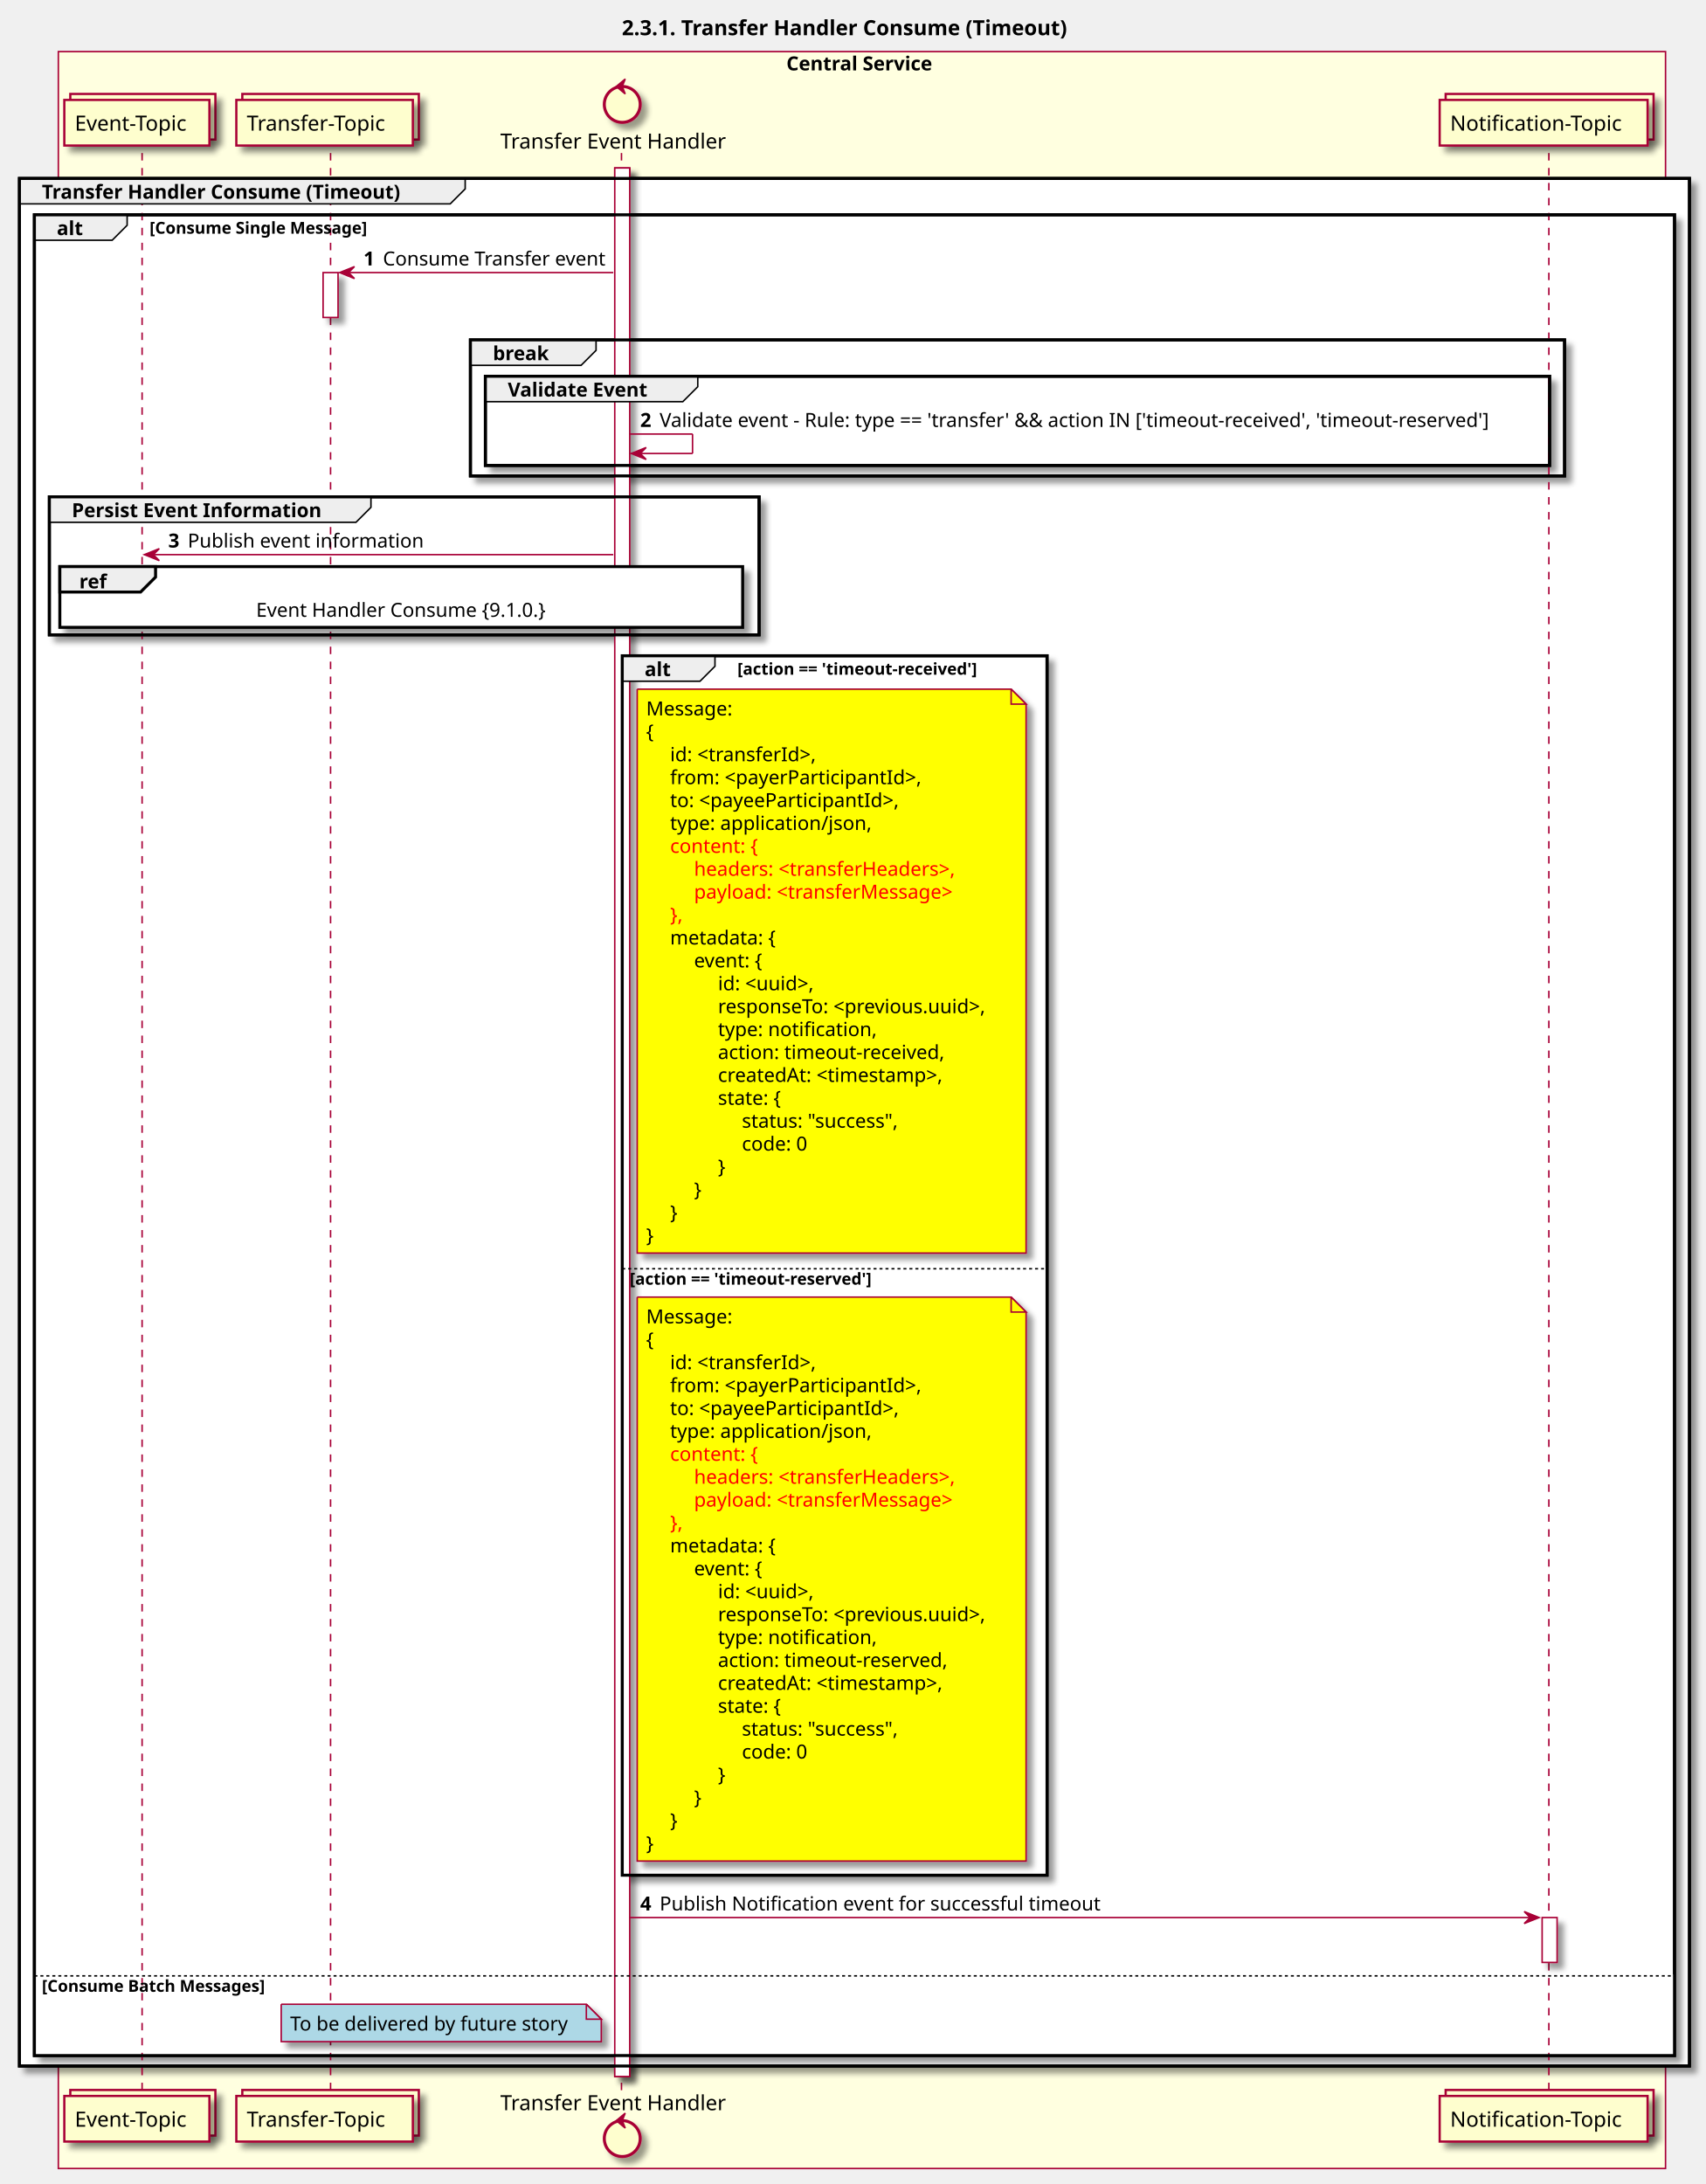
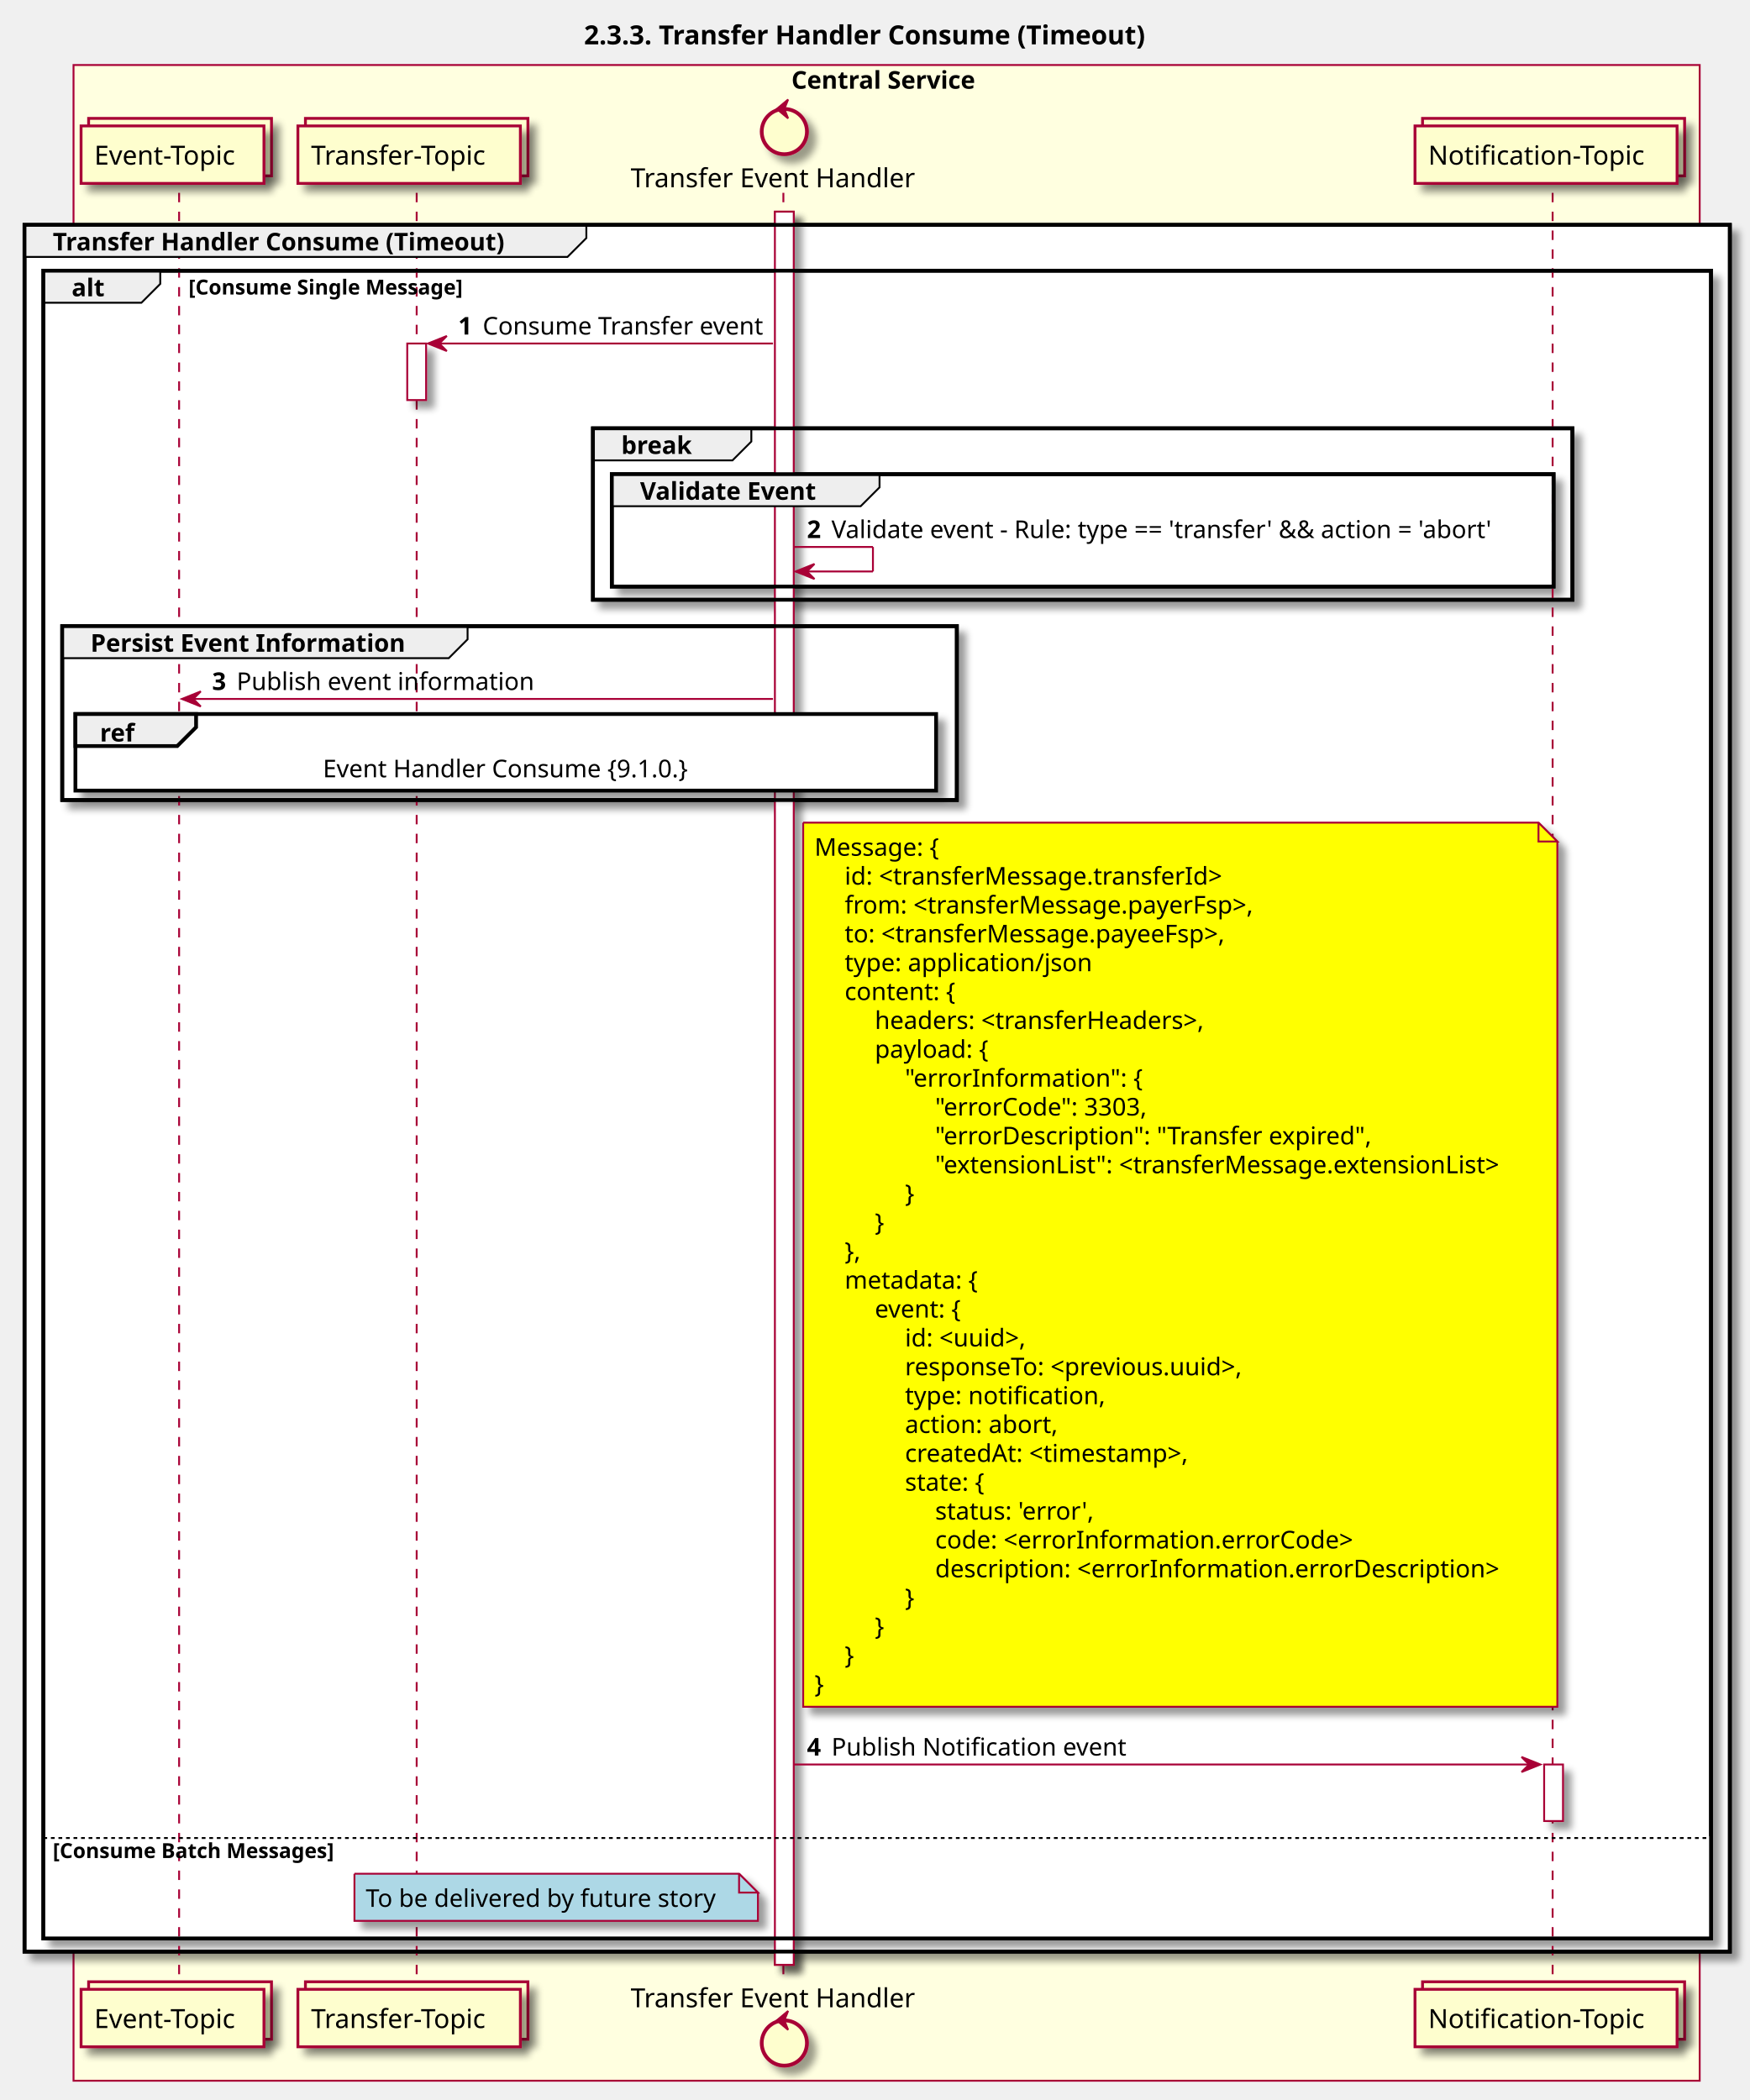
- <svg xmlns="http://www.w3.org/2000/svg" contentScriptType="application/ecmascript" contentStyleType="text/css" height="1460px" preserveAspectRatio="none" style="width:1140px;height:1460px;" version="1.1" viewBox="0 0 1140 1460" width="1140px" zoomAndPan="magnify">
+ <svg xmlns="http://www.w3.org/2000/svg" contentScriptType="application/ecmascript" contentStyleType="text/css" height="1114px" preserveAspectRatio="none" style="width:928px;height:1114px;" version="1.1" viewBox="0 0 928 1114" width="928px" zoomAndPan="magnify">
  <defs>
-     <filter height="300%" id="fgye6fswxic4y" width="300%" x="-1" y="-1">
+     <filter height="300%" id="f1gix9fujqp4ax" width="300%" x="-1" y="-1">
      <feGaussianBlur result="blurOut" stdDeviation="2.0" />
      <feColorMatrix in="blurOut" result="blurOut2" type="matrix" values="0 0 0 0 0 0 0 0 0 0 0 0 0 0 0 0 0 0 .4 0" />
      <feOffset dx="4.0" dy="4.0" in="blurOut2" result="blurOut3" />
      <feBlend in="SourceGraphic" in2="blurOut3" mode="normal" />
    </filter>
  </defs>
  <g>
-     <text fill="#000000" font-family="sans-serif" font-size="14" font-weight="bold" lengthAdjust="spacingAndGlyphs" textLength="311" x="415.75" y="23.535">2.3.1. Transfer Handler Consume (Timeout)</text>
-     <rect fill="#FFFFE0" height="1415.141" style="stroke: #A80036; stroke-width: 1.0;" width="1074.5" x="39" y="34.488" />
-     <text fill="#000000" font-family="sans-serif" font-size="13" font-weight="bold" lengthAdjust="spacingAndGlyphs" textLength="101" x="525.75" y="47.057">Central Service</text>
-     <rect fill="#FFFFFF" filter="url(#fgye6fswxic4y)" height="30" style="stroke: #A80036; stroke-width: 1.0;" width="10" x="216" y="182.219" />
-     <rect fill="#FFFFFF" filter="url(#fgye6fswxic4y)" height="1275.853" style="stroke: #A80036; stroke-width: 1.0;" width="10" x="411" y="112.287" />
-     <rect fill="#FFFFFF" filter="url(#fgye6fswxic4y)" height="30" style="stroke: #A80036; stroke-width: 1.0;" width="10" x="1031" y="1281.875" />
-     <rect fill="#FFFFFF" filter="url(#fgye6fswxic4y)" height="1261.853" style="stroke: #000000; stroke-width: 2.0;" width="1116.5" x="13" y="119.287" />
-     <rect fill="#FFFFFF" filter="url(#fgye6fswxic4y)" height="1230.543" style="stroke: #000000; stroke-width: 2.0;" width="1096.5" x="23" y="143.598" />
-     <rect fill="#FFFFFF" filter="url(#fgye6fswxic4y)" height="90.932" style="stroke: #000000; stroke-width: 2.0;" width="731.5" x="314.5" y="227.219" />
-     <rect fill="#FFFFFF" filter="url(#fgye6fswxic4y)" height="59.621" style="stroke: #000000; stroke-width: 2.0;" width="711.5" x="324.5" y="251.529" />
-     <rect fill="#FFFFFF" filter="url(#fgye6fswxic4y)" height="92.242" style="stroke: #000000; stroke-width: 2.0;" width="474.5" x="33" y="332.15" />
-     <rect fill="#FFFFFF" filter="url(#fgye6fswxic4y)" height="815.172" style="stroke: #000000; stroke-width: 2.0;" width="284" x="416" y="438.393" />
-     <rect fill="#FFFFFF" height="406.408" style="stroke: none; stroke-width: 1.0;" width="284" x="416" y="847.156" />
-     <rect fill="#FFFFFF" height="54.266" style="stroke: none; stroke-width: 1.0;" width="1096.5" x="23" y="1319.875" />
-     <line style="stroke: #A80036; stroke-width: 1.0; stroke-dasharray: 5.0,5.0;" x1="95" x2="95" y1="102.287" y2="1398.141" />
-     <line style="stroke: #A80036; stroke-width: 1.0; stroke-dasharray: 5.0,5.0;" x1="221" x2="221" y1="102.287" y2="1398.141" />
-     <line style="stroke: #A80036; stroke-width: 1.0; stroke-dasharray: 5.0,5.0;" x1="415.5" x2="415.5" y1="102.287" y2="1398.141" />
-     <line style="stroke: #A80036; stroke-width: 1.0; stroke-dasharray: 5.0,5.0;" x1="1035.5" x2="1035.5" y1="102.287" y2="1398.141" />
-     <rect fill="#FEFECE" filter="url(#fgye6fswxic4y)" height="30.488" style="stroke: #A80036; stroke-width: 1.5;" width="97" x="47" y="62.799" />
-     <rect fill="#FEFECE" filter="url(#fgye6fswxic4y)" height="30.488" style="stroke: #A80036; stroke-width: 1.5;" width="97" x="43" y="66.799" />
+     <text fill="#000000" font-family="sans-serif" font-size="14" font-weight="bold" lengthAdjust="spacingAndGlyphs" textLength="311" x="309.75" y="23.535">2.3.3. Transfer Handler Consume (Timeout)</text>
+     <rect fill="#FFFFE0" height="1069.285" style="stroke: #A80036; stroke-width: 1.0;" width="862.5" x="39" y="34.488" />
+     <text fill="#000000" font-family="sans-serif" font-size="13" font-weight="bold" lengthAdjust="spacingAndGlyphs" textLength="101" x="419.75" y="47.057">Central Service</text>
+     <rect fill="#FFFFFF" filter="url(#f1gix9fujqp4ax)" height="30" style="stroke: #A80036; stroke-width: 1.0;" width="10" x="216" y="182.219" />
+     <rect fill="#FFFFFF" filter="url(#f1gix9fujqp4ax)" height="929.998" style="stroke: #A80036; stroke-width: 1.0;" width="10" x="411" y="112.287" />
+     <rect fill="#FFFFFF" filter="url(#f1gix9fujqp4ax)" height="30" style="stroke: #A80036; stroke-width: 1.0;" width="10" x="819" y="936.019" />
+     <rect fill="#FFFFFF" filter="url(#f1gix9fujqp4ax)" height="915.998" style="stroke: #000000; stroke-width: 2.0;" width="904.5" x="13" y="119.287" />
+     <rect fill="#FFFFFF" filter="url(#f1gix9fujqp4ax)" height="884.688" style="stroke: #000000; stroke-width: 2.0;" width="884.5" x="23" y="143.598" />
+     <rect fill="#FFFFFF" filter="url(#f1gix9fujqp4ax)" height="90.932" style="stroke: #000000; stroke-width: 2.0;" width="519.5" x="314.5" y="227.219" />
+     <rect fill="#FFFFFF" filter="url(#f1gix9fujqp4ax)" height="59.621" style="stroke: #000000; stroke-width: 2.0;" width="499.5" x="324.5" y="251.529" />
+     <rect fill="#FFFFFF" filter="url(#f1gix9fujqp4ax)" height="92.242" style="stroke: #000000; stroke-width: 2.0;" width="474.5" x="33" y="332.15" />
+     <rect fill="#FFFFFF" height="54.266" style="stroke: none; stroke-width: 1.0;" width="884.5" x="23" y="974.019" />
+     <line style="stroke: #A80036; stroke-width: 1.0; stroke-dasharray: 5.0,5.0;" x1="95" x2="95" y1="102.287" y2="1052.285" />
+     <line style="stroke: #A80036; stroke-width: 1.0; stroke-dasharray: 5.0,5.0;" x1="221" x2="221" y1="102.287" y2="1052.285" />
+     <line style="stroke: #A80036; stroke-width: 1.0; stroke-dasharray: 5.0,5.0;" x1="415.5" x2="415.5" y1="102.287" y2="1052.285" />
+     <line style="stroke: #A80036; stroke-width: 1.0; stroke-dasharray: 5.0,5.0;" x1="823.5" x2="823.5" y1="102.287" y2="1052.285" />
+     <rect fill="#FEFECE" filter="url(#f1gix9fujqp4ax)" height="30.488" style="stroke: #A80036; stroke-width: 1.5;" width="97" x="47" y="62.799" />
+     <rect fill="#FEFECE" filter="url(#f1gix9fujqp4ax)" height="30.488" style="stroke: #A80036; stroke-width: 1.5;" width="97" x="43" y="66.799" />
    <text fill="#000000" font-family="sans-serif" font-size="14" lengthAdjust="spacingAndGlyphs" textLength="83" x="50" y="87.334">Event-Topic</text>
-     <rect fill="#FEFECE" filter="url(#fgye6fswxic4y)" height="30.488" style="stroke: #A80036; stroke-width: 1.5;" width="97" x="47" y="1397.141" />
-     <rect fill="#FEFECE" filter="url(#fgye6fswxic4y)" height="30.488" style="stroke: #A80036; stroke-width: 1.5;" width="97" x="43" y="1401.141" />
-     <text fill="#000000" font-family="sans-serif" font-size="14" lengthAdjust="spacingAndGlyphs" textLength="83" x="50" y="1421.676">Event-Topic</text>
-     <rect fill="#FEFECE" filter="url(#fgye6fswxic4y)" height="30.488" style="stroke: #A80036; stroke-width: 1.5;" width="118" x="162" y="62.799" />
-     <rect fill="#FEFECE" filter="url(#fgye6fswxic4y)" height="30.488" style="stroke: #A80036; stroke-width: 1.5;" width="118" x="158" y="66.799" />
+     <rect fill="#FEFECE" filter="url(#f1gix9fujqp4ax)" height="30.488" style="stroke: #A80036; stroke-width: 1.5;" width="97" x="47" y="1051.285" />
+     <rect fill="#FEFECE" filter="url(#f1gix9fujqp4ax)" height="30.488" style="stroke: #A80036; stroke-width: 1.5;" width="97" x="43" y="1055.285" />
+     <text fill="#000000" font-family="sans-serif" font-size="14" lengthAdjust="spacingAndGlyphs" textLength="83" x="50" y="1075.82">Event-Topic</text>
+     <rect fill="#FEFECE" filter="url(#f1gix9fujqp4ax)" height="30.488" style="stroke: #A80036; stroke-width: 1.5;" width="118" x="162" y="62.799" />
+     <rect fill="#FEFECE" filter="url(#f1gix9fujqp4ax)" height="30.488" style="stroke: #A80036; stroke-width: 1.5;" width="118" x="158" y="66.799" />
    <text fill="#000000" font-family="sans-serif" font-size="14" lengthAdjust="spacingAndGlyphs" textLength="104" x="165" y="87.334">Transfer-Topic</text>
-     <rect fill="#FEFECE" filter="url(#fgye6fswxic4y)" height="30.488" style="stroke: #A80036; stroke-width: 1.5;" width="118" x="162" y="1397.141" />
-     <rect fill="#FEFECE" filter="url(#fgye6fswxic4y)" height="30.488" style="stroke: #A80036; stroke-width: 1.5;" width="118" x="158" y="1401.141" />
-     <text fill="#000000" font-family="sans-serif" font-size="14" lengthAdjust="spacingAndGlyphs" textLength="104" x="165" y="1421.676">Transfer-Topic</text>
+     <rect fill="#FEFECE" filter="url(#f1gix9fujqp4ax)" height="30.488" style="stroke: #A80036; stroke-width: 1.5;" width="118" x="162" y="1051.285" />
+     <rect fill="#FEFECE" filter="url(#f1gix9fujqp4ax)" height="30.488" style="stroke: #A80036; stroke-width: 1.5;" width="118" x="158" y="1055.285" />
+     <text fill="#000000" font-family="sans-serif" font-size="14" lengthAdjust="spacingAndGlyphs" textLength="104" x="165" y="1075.82">Transfer-Topic</text>
    <text fill="#000000" font-family="sans-serif" font-size="14" lengthAdjust="spacingAndGlyphs" textLength="157" x="334.5" y="99.334">Transfer Event Handler</text>
-     <ellipse cx="416" cy="69.799" fill="#FEFECE" filter="url(#fgye6fswxic4y)" rx="12" ry="12" style="stroke: #A80036; stroke-width: 2.0;" />
+     <ellipse cx="416" cy="69.799" fill="#FEFECE" filter="url(#f1gix9fujqp4ax)" rx="12" ry="12" style="stroke: #A80036; stroke-width: 2.0;" />
    <polygon fill="#A80036" points="412,57.799,418,52.799,416,57.799,418,62.799,412,57.799" style="stroke: #A80036; stroke-width: 1.0;" />
-     <text fill="#000000" font-family="sans-serif" font-size="14" lengthAdjust="spacingAndGlyphs" textLength="157" x="334.5" y="1410.676">Transfer Event Handler</text>
-     <ellipse cx="416" cy="1429.629" fill="#FEFECE" filter="url(#fgye6fswxic4y)" rx="12" ry="12" style="stroke: #A80036; stroke-width: 2.0;" />
-     <polygon fill="#A80036" points="412,1417.629,418,1412.629,416,1417.629,418,1422.629,412,1417.629" style="stroke: #A80036; stroke-width: 1.0;" />
-     <rect fill="#FEFECE" filter="url(#fgye6fswxic4y)" height="30.488" style="stroke: #A80036; stroke-width: 1.5;" width="139" x="966.5" y="62.799" />
-     <rect fill="#FEFECE" filter="url(#fgye6fswxic4y)" height="30.488" style="stroke: #A80036; stroke-width: 1.5;" width="139" x="962.5" y="66.799" />
-     <text fill="#000000" font-family="sans-serif" font-size="14" lengthAdjust="spacingAndGlyphs" textLength="125" x="969.5" y="87.334">Notification-Topic</text>
-     <rect fill="#FEFECE" filter="url(#fgye6fswxic4y)" height="30.488" style="stroke: #A80036; stroke-width: 1.5;" width="139" x="966.5" y="1397.141" />
-     <rect fill="#FEFECE" filter="url(#fgye6fswxic4y)" height="30.488" style="stroke: #A80036; stroke-width: 1.5;" width="139" x="962.5" y="1401.141" />
-     <text fill="#000000" font-family="sans-serif" font-size="14" lengthAdjust="spacingAndGlyphs" textLength="125" x="969.5" y="1421.676">Notification-Topic</text>
-     <rect fill="#FFFFFF" filter="url(#fgye6fswxic4y)" height="30" style="stroke: #A80036; stroke-width: 1.0;" width="10" x="216" y="182.219" />
-     <rect fill="#FFFFFF" filter="url(#fgye6fswxic4y)" height="1275.853" style="stroke: #A80036; stroke-width: 1.0;" width="10" x="411" y="112.287" />
-     <rect fill="#FFFFFF" filter="url(#fgye6fswxic4y)" height="30" style="stroke: #A80036; stroke-width: 1.0;" width="10" x="1031" y="1281.875" />
+     <text fill="#000000" font-family="sans-serif" font-size="14" lengthAdjust="spacingAndGlyphs" textLength="157" x="334.5" y="1064.82">Transfer Event Handler</text>
+     <ellipse cx="416" cy="1083.773" fill="#FEFECE" filter="url(#f1gix9fujqp4ax)" rx="12" ry="12" style="stroke: #A80036; stroke-width: 2.0;" />
+     <polygon fill="#A80036" points="412,1071.773,418,1066.773,416,1071.773,418,1076.773,412,1071.773" style="stroke: #A80036; stroke-width: 1.0;" />
+     <rect fill="#FEFECE" filter="url(#f1gix9fujqp4ax)" height="30.488" style="stroke: #A80036; stroke-width: 1.5;" width="139" x="754.5" y="62.799" />
+     <rect fill="#FEFECE" filter="url(#f1gix9fujqp4ax)" height="30.488" style="stroke: #A80036; stroke-width: 1.5;" width="139" x="750.5" y="66.799" />
+     <text fill="#000000" font-family="sans-serif" font-size="14" lengthAdjust="spacingAndGlyphs" textLength="125" x="757.5" y="87.334">Notification-Topic</text>
+     <rect fill="#FEFECE" filter="url(#f1gix9fujqp4ax)" height="30.488" style="stroke: #A80036; stroke-width: 1.5;" width="139" x="754.5" y="1051.285" />
+     <rect fill="#FEFECE" filter="url(#f1gix9fujqp4ax)" height="30.488" style="stroke: #A80036; stroke-width: 1.5;" width="139" x="750.5" y="1055.285" />
+     <text fill="#000000" font-family="sans-serif" font-size="14" lengthAdjust="spacingAndGlyphs" textLength="125" x="757.5" y="1075.82">Notification-Topic</text>
+     <rect fill="#FFFFFF" filter="url(#f1gix9fujqp4ax)" height="30" style="stroke: #A80036; stroke-width: 1.0;" width="10" x="216" y="182.219" />
+     <rect fill="#FFFFFF" filter="url(#f1gix9fujqp4ax)" height="929.998" style="stroke: #A80036; stroke-width: 1.0;" width="10" x="411" y="112.287" />
+     <rect fill="#FFFFFF" filter="url(#f1gix9fujqp4ax)" height="30" style="stroke: #A80036; stroke-width: 1.0;" width="10" x="819" y="936.019" />
    <path d="M13,119.287 L311,119.287 L311,126.287 L301,136.287 L13,136.287 L13,119.287 " fill="#EEEEEE" style="stroke: #000000; stroke-width: 1.0;" />
-     <rect fill="none" height="1261.853" style="stroke: #000000; stroke-width: 2.0;" width="1116.5" x="13" y="119.287" />
+     <rect fill="none" height="915.998" style="stroke: #000000; stroke-width: 2.0;" width="904.5" x="13" y="119.287" />
    <text fill="#000000" font-family="sans-serif" font-size="13" font-weight="bold" lengthAdjust="spacingAndGlyphs" textLength="253" x="28" y="132.856">Transfer Handler Consume (Timeout)</text>
    <path d="M23,143.598 L85,143.598 L85,150.598 L75,160.598 L23,160.598 L23,143.598 " fill="#EEEEEE" style="stroke: #000000; stroke-width: 1.0;" />
-     <rect fill="none" height="1230.543" style="stroke: #000000; stroke-width: 2.0;" width="1096.5" x="23" y="143.598" />
+     <rect fill="none" height="884.688" style="stroke: #000000; stroke-width: 2.0;" width="884.5" x="23" y="143.598" />
    <text fill="#000000" font-family="sans-serif" font-size="13" font-weight="bold" lengthAdjust="spacingAndGlyphs" textLength="17" x="38" y="157.166">alt</text>
    <text fill="#000000" font-family="sans-serif" font-size="11" font-weight="bold" lengthAdjust="spacingAndGlyphs" textLength="149" x="100" y="156.232">[Consume Single Message]</text>
    <polygon fill="#A80036" points="237,178.219,227,182.219,237,186.219,233,182.219" style="stroke: #A80036; stroke-width: 1.0;" />
    <line style="stroke: #A80036; stroke-width: 1.0;" x1="231" x2="410" y1="182.219" y2="182.219" />
    <text fill="#000000" font-family="sans-serif" font-size="13" font-weight="bold" lengthAdjust="spacingAndGlyphs" textLength="9" x="243" y="177.477">1</text>
    <text fill="#000000" font-family="sans-serif" font-size="13" lengthAdjust="spacingAndGlyphs" textLength="153" x="256" y="177.477">Consume Transfer event</text>
    <path d="M314.5,227.219 L398.5,227.219 L398.5,234.219 L388.5,244.219 L314.5,244.219 L314.5,227.219 " fill="#EEEEEE" style="stroke: #000000; stroke-width: 1.0;" />
-     <rect fill="none" height="90.932" style="stroke: #000000; stroke-width: 2.0;" width="731.5" x="314.5" y="227.219" />
+     <rect fill="none" height="90.932" style="stroke: #000000; stroke-width: 2.0;" width="519.5" x="314.5" y="227.219" />
    <text fill="#000000" font-family="sans-serif" font-size="13" font-weight="bold" lengthAdjust="spacingAndGlyphs" textLength="39" x="329.5" y="240.787">break</text>
    <path d="M324.5,251.529 L466.5,251.529 L466.5,258.529 L456.5,268.529 L324.5,268.529 L324.5,251.529 " fill="#EEEEEE" style="stroke: #000000; stroke-width: 1.0;" />
-     <rect fill="none" height="59.621" style="stroke: #000000; stroke-width: 2.0;" width="711.5" x="324.5" y="251.529" />
+     <rect fill="none" height="59.621" style="stroke: #000000; stroke-width: 2.0;" width="499.5" x="324.5" y="251.529" />
    <text fill="#000000" font-family="sans-serif" font-size="13" font-weight="bold" lengthAdjust="spacingAndGlyphs" textLength="97" x="339.5" y="265.098">Validate Event</text>
    <line style="stroke: #A80036; stroke-width: 1.0;" x1="421" x2="463" y1="290.15" y2="290.15" />
    <line style="stroke: #A80036; stroke-width: 1.0;" x1="463" x2="463" y1="290.15" y2="303.15" />
    <line style="stroke: #A80036; stroke-width: 1.0;" x1="422" x2="463" y1="303.15" y2="303.15" />
    <polygon fill="#A80036" points="432,299.15,422,303.15,432,307.15,428,303.15" style="stroke: #A80036; stroke-width: 1.0;" />
    <text fill="#000000" font-family="sans-serif" font-size="13" font-weight="bold" lengthAdjust="spacingAndGlyphs" textLength="9" x="428" y="285.408">2</text>
-     <text fill="#000000" font-family="sans-serif" font-size="13" lengthAdjust="spacingAndGlyphs" textLength="583" x="441" y="285.408">Validate event - Rule: type == 'transfer' &amp;&amp; action IN ['timeout-received', 'timeout-reserved']</text>
+     <text fill="#000000" font-family="sans-serif" font-size="13" lengthAdjust="spacingAndGlyphs" textLength="371" x="441" y="285.408">Validate event - Rule: type == 'transfer' &amp;&amp; action = 'abort'</text>
    <path d="M33,332.15 L248,332.15 L248,339.15 L238,349.15 L33,349.15 L33,332.15 " fill="#EEEEEE" style="stroke: #000000; stroke-width: 1.0;" />
    <rect fill="none" height="92.242" style="stroke: #000000; stroke-width: 2.0;" width="474.5" x="33" y="332.15" />
    <text fill="#000000" font-family="sans-serif" font-size="13" font-weight="bold" lengthAdjust="spacingAndGlyphs" textLength="170" x="48" y="345.719">Persist Event Information</text>
    <polygon fill="#A80036" points="106.5,366.772,96.5,370.772,106.5,374.772,102.5,370.772" style="stroke: #A80036; stroke-width: 1.0;" />
    <line style="stroke: #A80036; stroke-width: 1.0;" x1="100.5" x2="410" y1="370.772" y2="370.772" />
    <text fill="#000000" font-family="sans-serif" font-size="13" font-weight="bold" lengthAdjust="spacingAndGlyphs" textLength="9" x="112.5" y="366.029">3</text>
    <text fill="#000000" font-family="sans-serif" font-size="13" lengthAdjust="spacingAndGlyphs" textLength="162" x="125.5" y="366.029">Publish event information</text>
-     <rect fill="#FFFFFF" filter="url(#fgye6fswxic4y)" height="40.621" style="stroke: #000000; stroke-width: 2.0;" width="456.5" x="40" y="378.772" />
+     <rect fill="#FFFFFF" filter="url(#f1gix9fujqp4ax)" height="40.621" style="stroke: #000000; stroke-width: 2.0;" width="456.5" x="40" y="378.772" />
    <polygon fill="#EEEEEE" points="40,378.772,104,378.772,104,385.772,94,395.772,40,395.772,40,378.772" style="stroke: #000000; stroke-width: 2.0;" />
    <text fill="#000000" font-family="sans-serif" font-size="13" font-weight="bold" lengthAdjust="spacingAndGlyphs" textLength="19" x="53" y="393.34">ref</text>
    <text fill="#000000" font-family="sans-serif" font-size="13" lengthAdjust="spacingAndGlyphs" textLength="198" x="171.25" y="412.34">Event Handler Consume {9.1.0.}</text>
-     <path d="M416,438.393 L478,438.393 L478,445.393 L468,455.393 L416,455.393 L416,438.393 " fill="#EEEEEE" style="stroke: #000000; stroke-width: 1.0;" />
-     <rect fill="none" height="815.172" style="stroke: #000000; stroke-width: 2.0;" width="284" x="416" y="438.393" />
-     <text fill="#000000" font-family="sans-serif" font-size="13" font-weight="bold" lengthAdjust="spacingAndGlyphs" textLength="17" x="431" y="451.961">alt</text>
-     <text fill="#000000" font-family="sans-serif" font-size="11" font-weight="bold" lengthAdjust="spacingAndGlyphs" textLength="171" x="493" y="451.027">[action == 'timeout-received']</text>
-     <path d="M426,460.703 L426,837.703 L686,837.703 L686,470.703 L676,460.703 L426,460.703 " fill="#FFFF00" filter="url(#fgye6fswxic4y)" style="stroke: #A80036; stroke-width: 1.0;" />
-     <path d="M676,460.703 L676,470.703 L686,470.703 L676,460.703 " fill="#FFFF00" style="stroke: #A80036; stroke-width: 1.0;" />
-     <text fill="#000000" font-family="sans-serif" font-size="13" lengthAdjust="spacingAndGlyphs" textLength="58" x="432" y="478.272">Message:</text>
-     <text fill="#000000" font-family="sans-serif" font-size="13" lengthAdjust="spacingAndGlyphs" textLength="4" x="432" y="493.582">{</text>
-     <text fill="#000000" font-family="sans-serif" font-size="13" lengthAdjust="spacingAndGlyphs" textLength="105" x="448" y="508.893">id: &lt;transferId&gt;,</text>
-     <text fill="#000000" font-family="sans-serif" font-size="13" lengthAdjust="spacingAndGlyphs" textLength="175" x="448" y="524.203">from: &lt;payerParticipantId&gt;,</text>
-     <text fill="#000000" font-family="sans-serif" font-size="13" lengthAdjust="spacingAndGlyphs" textLength="160" x="448" y="539.514">to: &lt;payeeParticipantId&gt;,</text>
-     <text fill="#000000" font-family="sans-serif" font-size="13" lengthAdjust="spacingAndGlyphs" textLength="143" x="448" y="554.824">type: application/json,</text>
-     <text fill="#000000" font-family="sans-serif" font-size="13" lengthAdjust="spacingAndGlyphs" textLength="0" x="448" y="570.135" />
-     <text fill="#FF0000" font-family="sans-serif" font-size="13" lengthAdjust="spacingAndGlyphs" textLength="60" x="448" y="570.135">content: {</text>
-     <text fill="#000000" font-family="sans-serif" font-size="13" lengthAdjust="spacingAndGlyphs" textLength="0" x="464" y="585.445" />
-     <text fill="#FF0000" font-family="sans-serif" font-size="13" lengthAdjust="spacingAndGlyphs" textLength="181" x="464" y="585.445">headers: &lt;transferHeaders&gt;,</text>
-     <text fill="#000000" font-family="sans-serif" font-size="13" lengthAdjust="spacingAndGlyphs" textLength="0" x="464" y="600.756" />
-     <text fill="#FF0000" font-family="sans-serif" font-size="13" lengthAdjust="spacingAndGlyphs" textLength="180" x="464" y="600.756">payload: &lt;transferMessage&gt;</text>
-     <text fill="#000000" font-family="sans-serif" font-size="13" lengthAdjust="spacingAndGlyphs" textLength="0" x="448" y="616.066" />
-     <text fill="#FF0000" font-family="sans-serif" font-size="13" lengthAdjust="spacingAndGlyphs" textLength="8" x="448" y="616.066">},</text>
-     <text fill="#000000" font-family="sans-serif" font-size="13" lengthAdjust="spacingAndGlyphs" textLength="70" x="448" y="631.377">metadata: {</text>
-     <text fill="#000000" font-family="sans-serif" font-size="13" lengthAdjust="spacingAndGlyphs" textLength="46" x="464" y="646.688">event: {</text>
-     <text fill="#000000" font-family="sans-serif" font-size="13" lengthAdjust="spacingAndGlyphs" textLength="72" x="480" y="661.998">id: &lt;uuid&gt;,</text>
-     <text fill="#000000" font-family="sans-serif" font-size="13" lengthAdjust="spacingAndGlyphs" textLength="191" x="480" y="677.309">responseTo: &lt;previous.uuid&gt;,</text>
-     <text fill="#000000" font-family="sans-serif" font-size="13" lengthAdjust="spacingAndGlyphs" textLength="112" x="480" y="692.619">type: notification,</text>
-     <text fill="#000000" font-family="sans-serif" font-size="13" lengthAdjust="spacingAndGlyphs" textLength="160" x="480" y="707.93">action: timeout-received,</text>
-     <text fill="#000000" font-family="sans-serif" font-size="13" lengthAdjust="spacingAndGlyphs" textLength="159" x="480" y="723.24">createdAt: &lt;timestamp&gt;,</text>
-     <text fill="#000000" font-family="sans-serif" font-size="13" lengthAdjust="spacingAndGlyphs" textLength="43" x="480" y="738.551">state: {</text>
-     <text fill="#000000" font-family="sans-serif" font-size="13" lengthAdjust="spacingAndGlyphs" textLength="111" x="496" y="753.861">status: "success",</text>
-     <text fill="#000000" font-family="sans-serif" font-size="13" lengthAdjust="spacingAndGlyphs" textLength="46" x="496" y="769.172">code: 0</text>
-     <text fill="#000000" font-family="sans-serif" font-size="13" lengthAdjust="spacingAndGlyphs" textLength="4" x="480" y="784.482">}</text>
-     <text fill="#000000" font-family="sans-serif" font-size="13" lengthAdjust="spacingAndGlyphs" textLength="4" x="464" y="799.793">}</text>
-     <text fill="#000000" font-family="sans-serif" font-size="13" lengthAdjust="spacingAndGlyphs" textLength="4" x="448" y="815.104">}</text>
-     <text fill="#000000" font-family="sans-serif" font-size="13" lengthAdjust="spacingAndGlyphs" textLength="4" x="432" y="830.414">}</text>
-     <line style="stroke: #000000; stroke-width: 1.0; stroke-dasharray: 2.0,2.0;" x1="416" x2="700" y1="848.156" y2="848.156" />
-     <text fill="#000000" font-family="sans-serif" font-size="11" font-weight="bold" lengthAdjust="spacingAndGlyphs" textLength="172" x="421" y="858.791">[action == 'timeout-reserved']</text>
-     <path d="M426,867.111 L426,1244.111 L686,1244.111 L686,877.111 L676,867.111 L426,867.111 " fill="#FFFF00" filter="url(#fgye6fswxic4y)" style="stroke: #A80036; stroke-width: 1.0;" />
-     <path d="M676,867.111 L676,877.111 L686,877.111 L676,867.111 " fill="#FFFF00" style="stroke: #A80036; stroke-width: 1.0;" />
-     <text fill="#000000" font-family="sans-serif" font-size="13" lengthAdjust="spacingAndGlyphs" textLength="58" x="432" y="884.68">Message:</text>
-     <text fill="#000000" font-family="sans-serif" font-size="13" lengthAdjust="spacingAndGlyphs" textLength="4" x="432" y="899.99">{</text>
-     <text fill="#000000" font-family="sans-serif" font-size="13" lengthAdjust="spacingAndGlyphs" textLength="105" x="448" y="915.301">id: &lt;transferId&gt;,</text>
-     <text fill="#000000" font-family="sans-serif" font-size="13" lengthAdjust="spacingAndGlyphs" textLength="175" x="448" y="930.611">from: &lt;payerParticipantId&gt;,</text>
-     <text fill="#000000" font-family="sans-serif" font-size="13" lengthAdjust="spacingAndGlyphs" textLength="160" x="448" y="945.922">to: &lt;payeeParticipantId&gt;,</text>
-     <text fill="#000000" font-family="sans-serif" font-size="13" lengthAdjust="spacingAndGlyphs" textLength="143" x="448" y="961.232">type: application/json,</text>
-     <text fill="#000000" font-family="sans-serif" font-size="13" lengthAdjust="spacingAndGlyphs" textLength="0" x="448" y="976.543" />
-     <text fill="#FF0000" font-family="sans-serif" font-size="13" lengthAdjust="spacingAndGlyphs" textLength="60" x="448" y="976.543">content: {</text>
-     <text fill="#000000" font-family="sans-serif" font-size="13" lengthAdjust="spacingAndGlyphs" textLength="0" x="464" y="991.854" />
-     <text fill="#FF0000" font-family="sans-serif" font-size="13" lengthAdjust="spacingAndGlyphs" textLength="181" x="464" y="991.854">headers: &lt;transferHeaders&gt;,</text>
-     <text fill="#000000" font-family="sans-serif" font-size="13" lengthAdjust="spacingAndGlyphs" textLength="0" x="464" y="1007.164" />
-     <text fill="#FF0000" font-family="sans-serif" font-size="13" lengthAdjust="spacingAndGlyphs" textLength="180" x="464" y="1007.164">payload: &lt;transferMessage&gt;</text>
-     <text fill="#000000" font-family="sans-serif" font-size="13" lengthAdjust="spacingAndGlyphs" textLength="0" x="448" y="1022.475" />
-     <text fill="#FF0000" font-family="sans-serif" font-size="13" lengthAdjust="spacingAndGlyphs" textLength="8" x="448" y="1022.475">},</text>
-     <text fill="#000000" font-family="sans-serif" font-size="13" lengthAdjust="spacingAndGlyphs" textLength="70" x="448" y="1037.785">metadata: {</text>
-     <text fill="#000000" font-family="sans-serif" font-size="13" lengthAdjust="spacingAndGlyphs" textLength="46" x="464" y="1053.096">event: {</text>
-     <text fill="#000000" font-family="sans-serif" font-size="13" lengthAdjust="spacingAndGlyphs" textLength="72" x="480" y="1068.406">id: &lt;uuid&gt;,</text>
-     <text fill="#000000" font-family="sans-serif" font-size="13" lengthAdjust="spacingAndGlyphs" textLength="191" x="480" y="1083.717">responseTo: &lt;previous.uuid&gt;,</text>
-     <text fill="#000000" font-family="sans-serif" font-size="13" lengthAdjust="spacingAndGlyphs" textLength="112" x="480" y="1099.027">type: notification,</text>
-     <text fill="#000000" font-family="sans-serif" font-size="13" lengthAdjust="spacingAndGlyphs" textLength="161" x="480" y="1114.338">action: timeout-reserved,</text>
-     <text fill="#000000" font-family="sans-serif" font-size="13" lengthAdjust="spacingAndGlyphs" textLength="159" x="480" y="1129.648">createdAt: &lt;timestamp&gt;,</text>
-     <text fill="#000000" font-family="sans-serif" font-size="13" lengthAdjust="spacingAndGlyphs" textLength="43" x="480" y="1144.959">state: {</text>
-     <text fill="#000000" font-family="sans-serif" font-size="13" lengthAdjust="spacingAndGlyphs" textLength="111" x="496" y="1160.27">status: "success",</text>
-     <text fill="#000000" font-family="sans-serif" font-size="13" lengthAdjust="spacingAndGlyphs" textLength="46" x="496" y="1175.58">code: 0</text>
-     <text fill="#000000" font-family="sans-serif" font-size="13" lengthAdjust="spacingAndGlyphs" textLength="4" x="480" y="1190.891">}</text>
-     <text fill="#000000" font-family="sans-serif" font-size="13" lengthAdjust="spacingAndGlyphs" textLength="4" x="464" y="1206.201">}</text>
-     <text fill="#000000" font-family="sans-serif" font-size="13" lengthAdjust="spacingAndGlyphs" textLength="4" x="448" y="1221.512">}</text>
-     <text fill="#000000" font-family="sans-serif" font-size="13" lengthAdjust="spacingAndGlyphs" textLength="4" x="432" y="1236.822">}</text>
-     <polygon fill="#A80036" points="1019,1277.875,1029,1281.875,1019,1285.875,1023,1281.875" style="stroke: #A80036; stroke-width: 1.0;" />
-     <line style="stroke: #A80036; stroke-width: 1.0;" x1="421" x2="1025" y1="1281.875" y2="1281.875" />
-     <text fill="#000000" font-family="sans-serif" font-size="13" font-weight="bold" lengthAdjust="spacingAndGlyphs" textLength="9" x="428" y="1277.133">4</text>
-     <text fill="#000000" font-family="sans-serif" font-size="13" lengthAdjust="spacingAndGlyphs" textLength="309" x="441" y="1277.133">Publish Notification event for successful timeout</text>
-     <line style="stroke: #000000; stroke-width: 1.0; stroke-dasharray: 2.0,2.0;" x1="23" x2="1119.5" y1="1320.875" y2="1320.875" />
-     <text fill="#000000" font-family="sans-serif" font-size="11" font-weight="bold" lengthAdjust="spacingAndGlyphs" textLength="151" x="28" y="1331.51">[Consume Batch Messages]</text>
-     <path d="M188,1339.83 L188,1364.83 L402,1364.83 L402,1349.83 L392,1339.83 L188,1339.83 " fill="#ADD8E6" filter="url(#fgye6fswxic4y)" style="stroke: #A80036; stroke-width: 1.0;" />
-     <path d="M392,1339.83 L392,1349.83 L402,1349.83 L392,1339.83 " fill="#ADD8E6" style="stroke: #A80036; stroke-width: 1.0;" />
-     <text fill="#000000" font-family="sans-serif" font-size="13" lengthAdjust="spacingAndGlyphs" textLength="193" x="194" y="1357.398">To be delivered by future story</text>
+     <path d="M426,436.393 L426,905.393 L826,905.393 L826,446.393 L816,436.393 L426,436.393 " fill="#FFFF00" filter="url(#f1gix9fujqp4ax)" style="stroke: #A80036; stroke-width: 1.0;" />
+     <path d="M816,436.393 L816,446.393 L826,446.393 L816,436.393 " fill="#FFFF00" style="stroke: #A80036; stroke-width: 1.0;" />
+     <text fill="#000000" font-family="sans-serif" font-size="13" lengthAdjust="spacingAndGlyphs" textLength="66" x="432" y="453.961">Message: {</text>
+     <text fill="#000000" font-family="sans-serif" font-size="13" lengthAdjust="spacingAndGlyphs" textLength="208" x="448" y="469.272">id: &lt;transferMessage.transferId&gt;</text>
+     <text fill="#000000" font-family="sans-serif" font-size="13" lengthAdjust="spacingAndGlyphs" textLength="225" x="448" y="484.582">from: &lt;transferMessage.payerFsp&gt;,</text>
+     <text fill="#000000" font-family="sans-serif" font-size="13" lengthAdjust="spacingAndGlyphs" textLength="210" x="448" y="499.893">to: &lt;transferMessage.payeeFsp&gt;,</text>
+     <text fill="#000000" font-family="sans-serif" font-size="13" lengthAdjust="spacingAndGlyphs" textLength="139" x="448" y="515.203">type: application/json</text>
+     <text fill="#000000" font-family="sans-serif" font-size="13" lengthAdjust="spacingAndGlyphs" textLength="60" x="448" y="530.514">content: {</text>
+     <text fill="#000000" font-family="sans-serif" font-size="13" lengthAdjust="spacingAndGlyphs" textLength="181" x="464" y="545.824">headers: &lt;transferHeaders&gt;,</text>
+     <text fill="#000000" font-family="sans-serif" font-size="13" lengthAdjust="spacingAndGlyphs" textLength="61" x="464" y="561.135">payload: {</text>
+     <text fill="#000000" font-family="sans-serif" font-size="13" lengthAdjust="spacingAndGlyphs" textLength="126" x="480" y="576.445">"errorInformation": {</text>
+     <text fill="#000000" font-family="sans-serif" font-size="13" lengthAdjust="spacingAndGlyphs" textLength="116" x="496" y="591.756">"errorCode": 3303,</text>
+     <text fill="#000000" font-family="sans-serif" font-size="13" lengthAdjust="spacingAndGlyphs" textLength="238" x="496" y="607.066">"errorDescription": "Transfer expired",</text>
+     <text fill="#000000" font-family="sans-serif" font-size="13" lengthAdjust="spacingAndGlyphs" textLength="315" x="496" y="622.377">"extensionList": &lt;transferMessage.extensionList&gt;</text>
+     <text fill="#000000" font-family="sans-serif" font-size="13" lengthAdjust="spacingAndGlyphs" textLength="4" x="480" y="637.688">}</text>
+     <text fill="#000000" font-family="sans-serif" font-size="13" lengthAdjust="spacingAndGlyphs" textLength="4" x="464" y="652.998">}</text>
+     <text fill="#000000" font-family="sans-serif" font-size="13" lengthAdjust="spacingAndGlyphs" textLength="8" x="448" y="668.309">},</text>
+     <text fill="#000000" font-family="sans-serif" font-size="13" lengthAdjust="spacingAndGlyphs" textLength="70" x="448" y="683.619">metadata: {</text>
+     <text fill="#000000" font-family="sans-serif" font-size="13" lengthAdjust="spacingAndGlyphs" textLength="46" x="464" y="698.93">event: {</text>
+     <text fill="#000000" font-family="sans-serif" font-size="13" lengthAdjust="spacingAndGlyphs" textLength="72" x="480" y="714.24">id: &lt;uuid&gt;,</text>
+     <text fill="#000000" font-family="sans-serif" font-size="13" lengthAdjust="spacingAndGlyphs" textLength="191" x="480" y="729.551">responseTo: &lt;previous.uuid&gt;,</text>
+     <text fill="#000000" font-family="sans-serif" font-size="13" lengthAdjust="spacingAndGlyphs" textLength="112" x="480" y="744.861">type: notification,</text>
+     <text fill="#000000" font-family="sans-serif" font-size="13" lengthAdjust="spacingAndGlyphs" textLength="84" x="480" y="760.172">action: abort,</text>
+     <text fill="#000000" font-family="sans-serif" font-size="13" lengthAdjust="spacingAndGlyphs" textLength="159" x="480" y="775.482">createdAt: &lt;timestamp&gt;,</text>
+     <text fill="#000000" font-family="sans-serif" font-size="13" lengthAdjust="spacingAndGlyphs" textLength="43" x="480" y="790.793">state: {</text>
+     <text fill="#000000" font-family="sans-serif" font-size="13" lengthAdjust="spacingAndGlyphs" textLength="87" x="496" y="806.104">status: 'error',</text>
+     <text fill="#000000" font-family="sans-serif" font-size="13" lengthAdjust="spacingAndGlyphs" textLength="228" x="496" y="821.414">code: &lt;errorInformation.errorCode&gt;</text>
+     <text fill="#000000" font-family="sans-serif" font-size="13" lengthAdjust="spacingAndGlyphs" textLength="310" x="496" y="836.725">description: &lt;errorInformation.errorDescription&gt;</text>
+     <text fill="#000000" font-family="sans-serif" font-size="13" lengthAdjust="spacingAndGlyphs" textLength="4" x="480" y="852.035">}</text>
+     <text fill="#000000" font-family="sans-serif" font-size="13" lengthAdjust="spacingAndGlyphs" textLength="4" x="464" y="867.346">}</text>
+     <text fill="#000000" font-family="sans-serif" font-size="13" lengthAdjust="spacingAndGlyphs" textLength="4" x="448" y="882.656">}</text>
+     <text fill="#000000" font-family="sans-serif" font-size="13" lengthAdjust="spacingAndGlyphs" textLength="4" x="432" y="897.967">}</text>
+     <polygon fill="#A80036" points="807,932.019,817,936.019,807,940.019,811,936.019" style="stroke: #A80036; stroke-width: 1.0;" />
+     <line style="stroke: #A80036; stroke-width: 1.0;" x1="421" x2="813" y1="936.019" y2="936.019" />
+     <text fill="#000000" font-family="sans-serif" font-size="13" font-weight="bold" lengthAdjust="spacingAndGlyphs" textLength="9" x="428" y="931.277">4</text>
+     <text fill="#000000" font-family="sans-serif" font-size="13" lengthAdjust="spacingAndGlyphs" textLength="163" x="441" y="931.277">Publish Notification event</text>
+     <line style="stroke: #000000; stroke-width: 1.0; stroke-dasharray: 2.0,2.0;" x1="23" x2="907.5" y1="975.019" y2="975.019" />
+     <text fill="#000000" font-family="sans-serif" font-size="11" font-weight="bold" lengthAdjust="spacingAndGlyphs" textLength="151" x="28" y="985.654">[Consume Batch Messages]</text>
+     <path d="M188,993.975 L188,1018.975 L402,1018.975 L402,1003.975 L392,993.975 L188,993.975 " fill="#ADD8E6" filter="url(#f1gix9fujqp4ax)" style="stroke: #A80036; stroke-width: 1.0;" />
+     <path d="M392,993.975 L392,1003.975 L402,1003.975 L392,993.975 " fill="#ADD8E6" style="stroke: #A80036; stroke-width: 1.0;" />
+     <text fill="#000000" font-family="sans-serif" font-size="13" lengthAdjust="spacingAndGlyphs" textLength="193" x="194" y="1011.543">To be delivered by future story</text>
  </g>
</svg>
